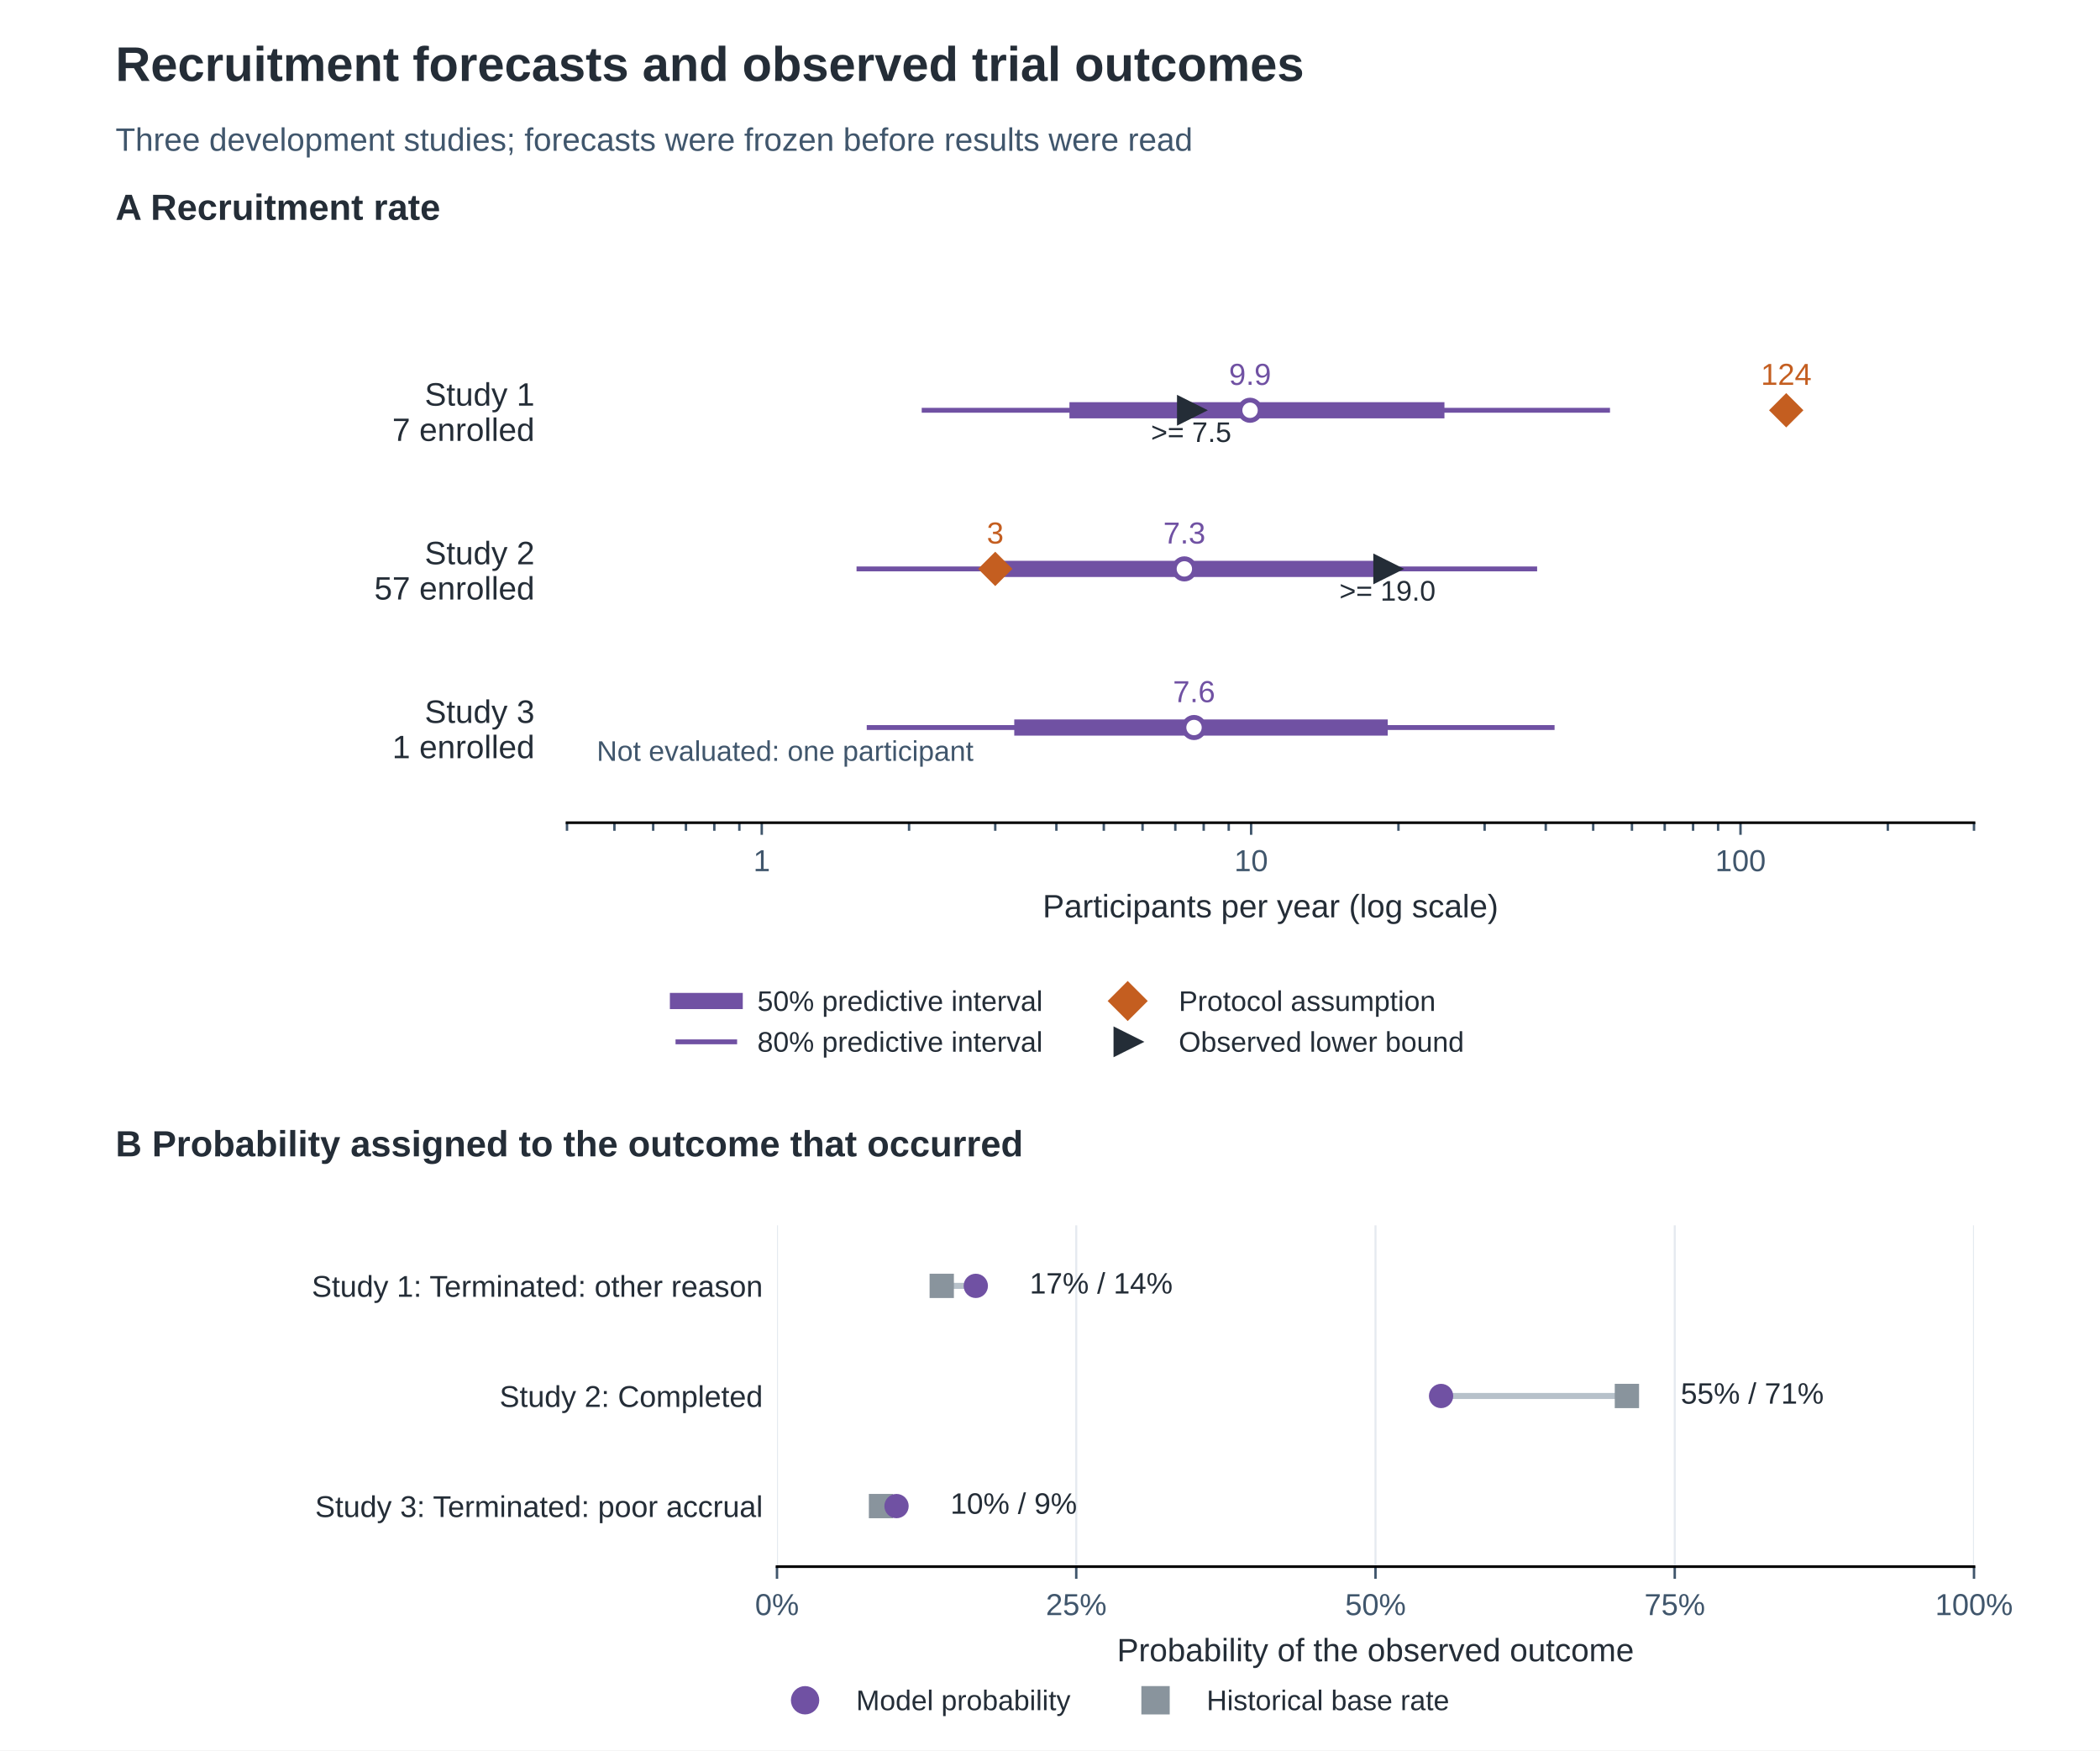
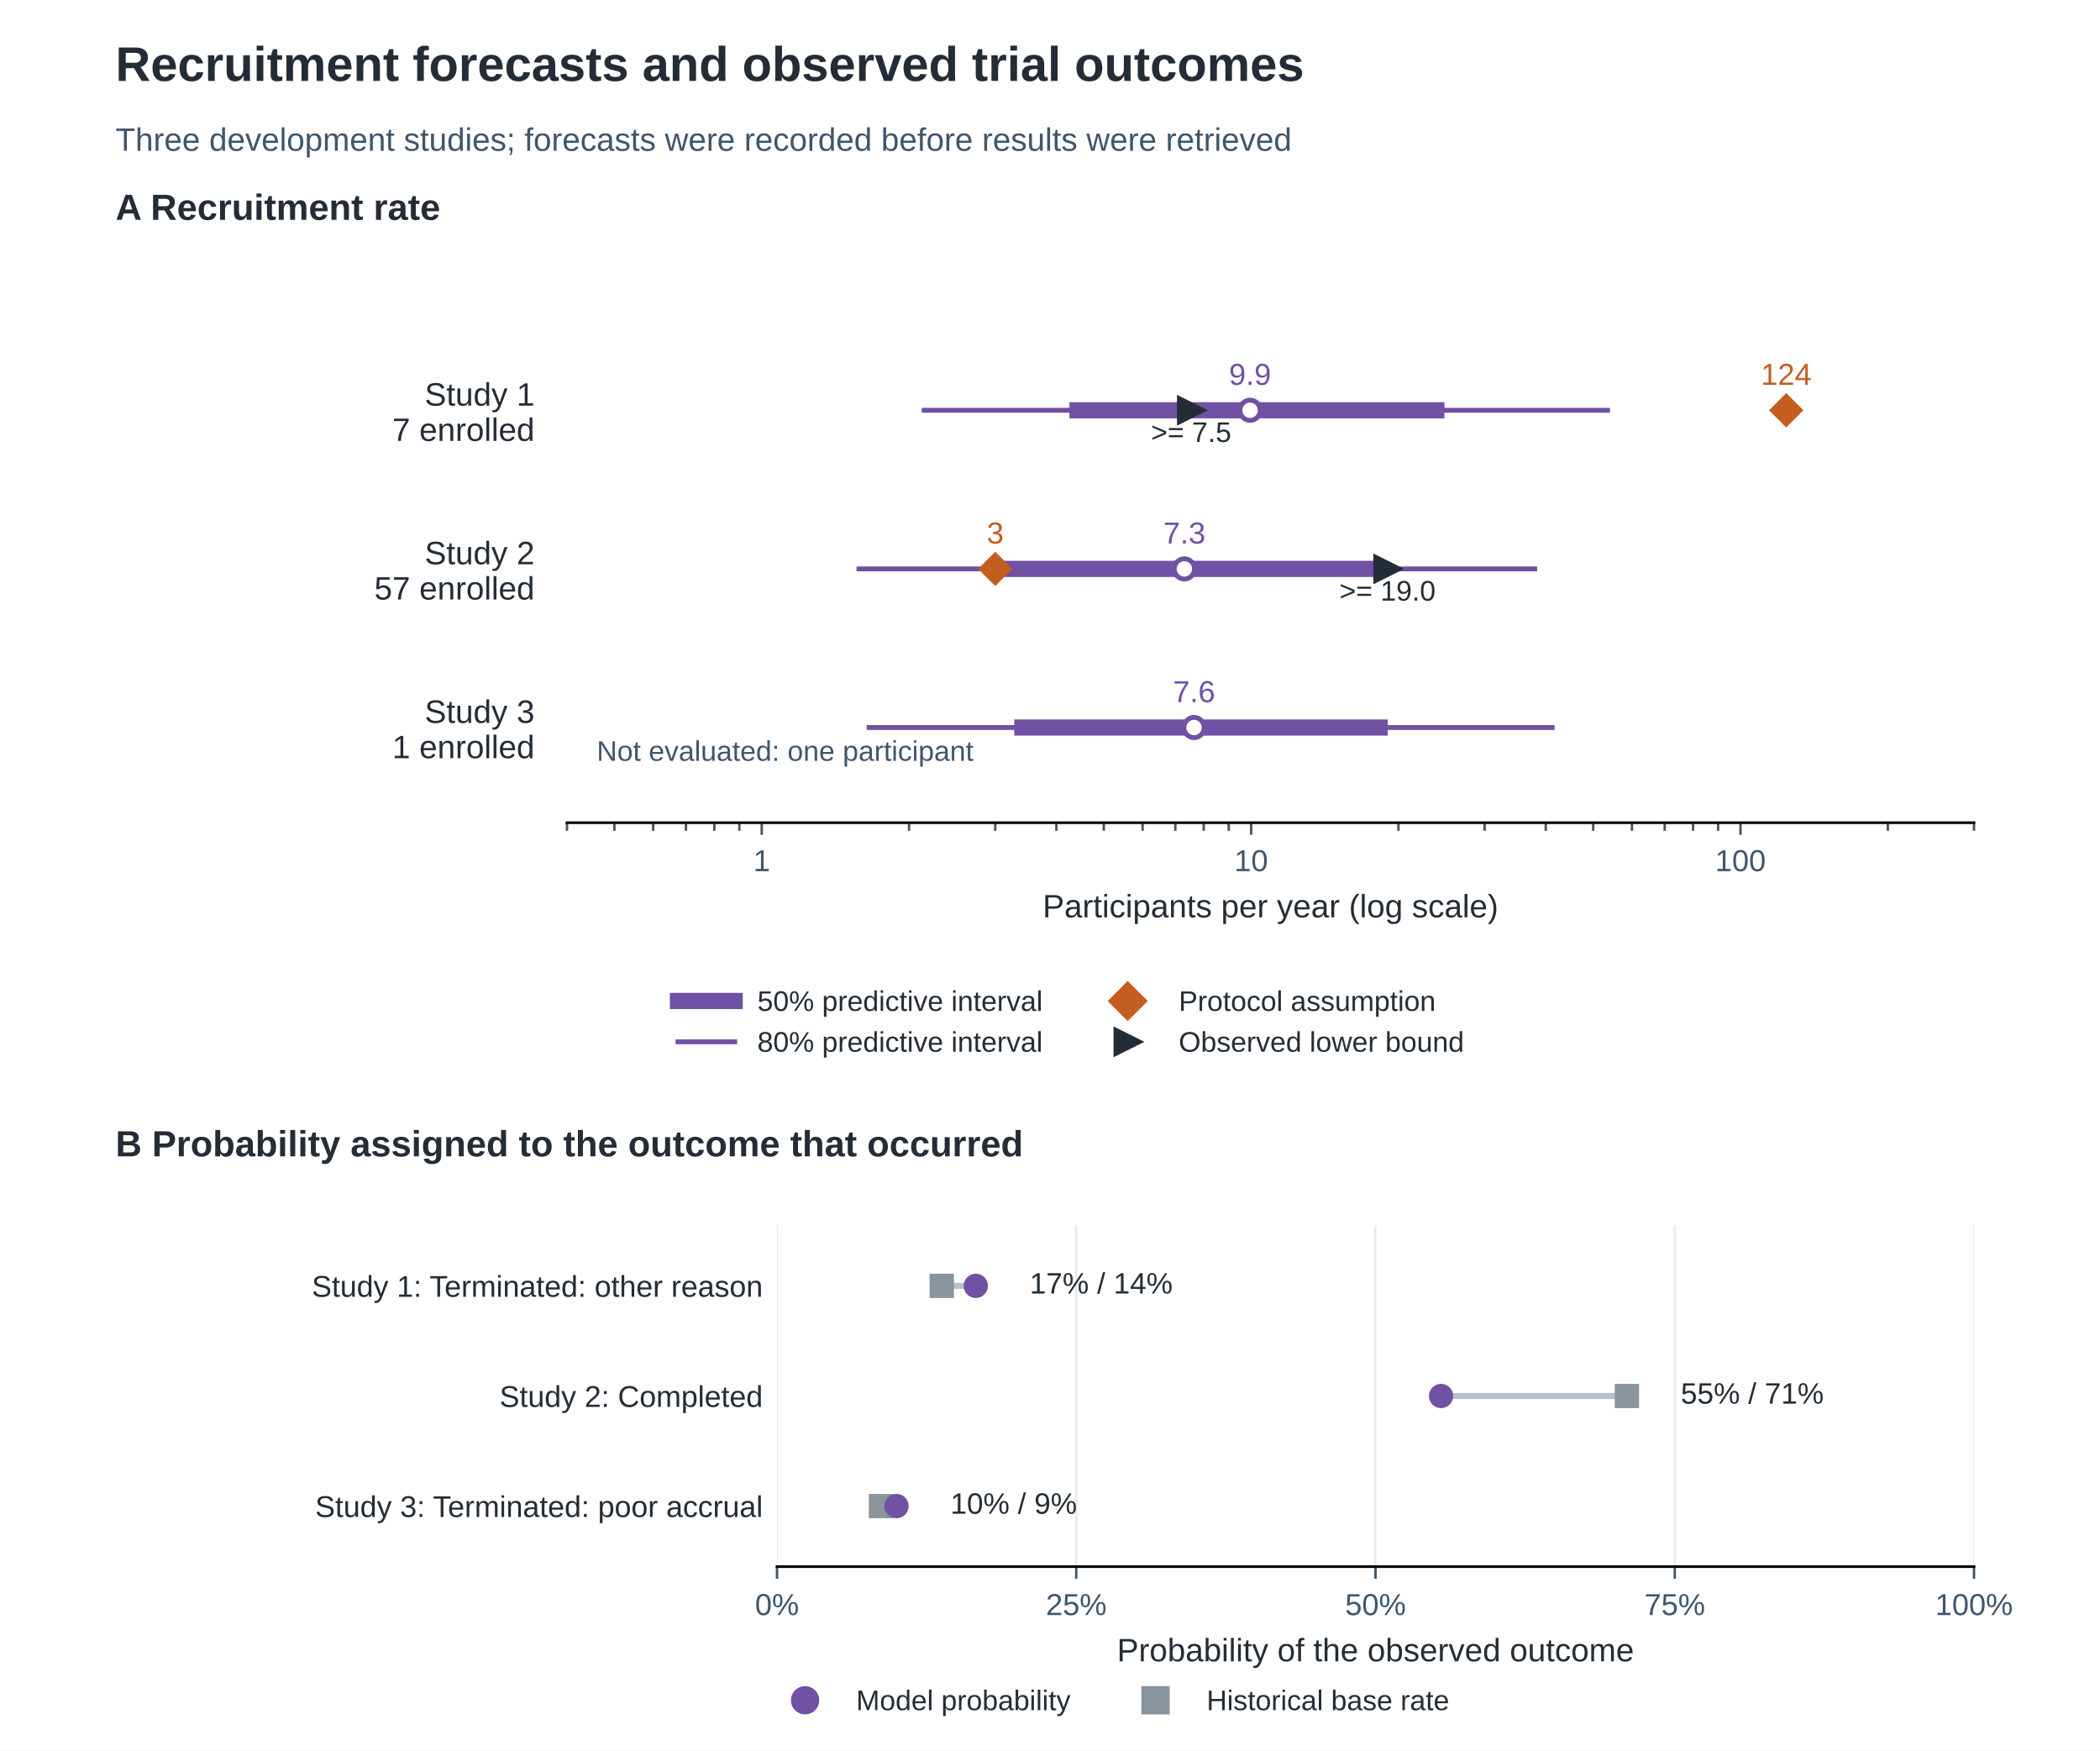
<svg xmlns="http://www.w3.org/2000/svg" xmlns:xlink="http://www.w3.org/1999/xlink" width="518.4pt" height="432pt" viewBox="0 0 518.4 432" version="1.1">
  <defs>
    <style type="text/css">*{stroke-linejoin: round; stroke-linecap: butt}</style>
  </defs>
  <g id="figure_1">
    <g id="patch_1">
      <path d="M 0 432  L 518.4 432  L 518.4 0  L 0 0  z " style="fill: #ffffff" />
    </g>
    <g id="axes_1">
      <g id="patch_2">
        <path d="M 139.968 203.04  L 487.296 203.04  L 487.296 77.76  L 139.968 77.76  z " style="fill: #ffffff" />
      </g>
      <g id="matplotlib.axis_1">
        <g id="xtick_1">
          <g id="line2d_1">
            <defs>
-               <path id="ma6a9dd9ac4" d="M 0 0  L 0 3  " style="stroke: #40566c; stroke-width: 0.6" />
+               <path id="mc6f4fa46b8" d="M 0 0  L 0 3  " style="stroke: #40566c; stroke-width: 0.6" />
            </defs>
            <g>
-               <use xlink:href="#ma6a9dd9ac4" x="188.042" y="203.04" style="fill: #40566c; stroke: #40566c; stroke-width: 0.6" />
+               <use xlink:href="#mc6f4fa46b8" x="188.042" y="203.04" style="fill: #40566c; stroke: #40566c; stroke-width: 0.6" />
            </g>
          </g>
          <g id="text_1">
            <text style="font-size: 7.5px; font-family: 'Arial', 'DejaVu Sans', sans-serif; text-anchor: middle; fill: #40566c" x="188.042" y="215" transform="rotate(-0 188.042 215.0002)">1</text>
          </g>
        </g>
        <g id="xtick_2">
          <g id="line2d_2">
            <g>
-               <use xlink:href="#ma6a9dd9ac4" x="308.849" y="203.04" style="fill: #40566c; stroke: #40566c; stroke-width: 0.6" />
+               <use xlink:href="#mc6f4fa46b8" x="308.849" y="203.04" style="fill: #40566c; stroke: #40566c; stroke-width: 0.6" />
            </g>
          </g>
          <g id="text_2">
            <text style="font-size: 7.5px; font-family: 'Arial', 'DejaVu Sans', sans-serif; text-anchor: middle; fill: #40566c" x="308.849" y="215" transform="rotate(-0 308.8492 215.0002)">10</text>
          </g>
        </g>
        <g id="xtick_3">
          <g id="line2d_3">
            <g>
-               <use xlink:href="#ma6a9dd9ac4" x="429.656" y="203.04" style="fill: #40566c; stroke: #40566c; stroke-width: 0.6" />
+               <use xlink:href="#mc6f4fa46b8" x="429.656" y="203.04" style="fill: #40566c; stroke: #40566c; stroke-width: 0.6" />
            </g>
          </g>
          <g id="text_3">
            <text style="font-size: 7.5px; font-family: 'Arial', 'DejaVu Sans', sans-serif; text-anchor: middle; fill: #40566c" x="429.656" y="215" transform="rotate(-0 429.6563 215.0002)">100</text>
          </g>
        </g>
        <g id="xtick_4">
          <g id="line2d_4">
            <defs>
-               <path id="mbec4f25520" d="M 0 0  L 0 2  " style="stroke: #40566c; stroke-width: 0.6" />
+               <path id="mb85640715a" d="M 0 0  L 0 2  " style="stroke: #40566c; stroke-width: 0.6" />
            </defs>
            <g>
-               <use xlink:href="#mbec4f25520" x="139.968" y="203.04" style="fill: #40566c; stroke: #40566c; stroke-width: 0.6" />
+               <use xlink:href="#mb85640715a" x="139.968" y="203.04" style="fill: #40566c; stroke: #40566c; stroke-width: 0.6" />
            </g>
          </g>
        </g>
        <g id="xtick_5">
          <g id="line2d_5">
            <g>
-               <use xlink:href="#mbec4f25520" x="151.675" y="203.04" style="fill: #40566c; stroke: #40566c; stroke-width: 0.6" />
+               <use xlink:href="#mb85640715a" x="151.675" y="203.04" style="fill: #40566c; stroke: #40566c; stroke-width: 0.6" />
            </g>
          </g>
        </g>
        <g id="xtick_6">
          <g id="line2d_6">
            <g>
-               <use xlink:href="#mbec4f25520" x="161.241" y="203.04" style="fill: #40566c; stroke: #40566c; stroke-width: 0.6" />
+               <use xlink:href="#mb85640715a" x="161.241" y="203.04" style="fill: #40566c; stroke: #40566c; stroke-width: 0.6" />
            </g>
          </g>
        </g>
        <g id="xtick_7">
          <g id="line2d_7">
            <g>
-               <use xlink:href="#mbec4f25520" x="169.329" y="203.04" style="fill: #40566c; stroke: #40566c; stroke-width: 0.6" />
+               <use xlink:href="#mb85640715a" x="169.329" y="203.04" style="fill: #40566c; stroke: #40566c; stroke-width: 0.6" />
            </g>
          </g>
        </g>
        <g id="xtick_8">
          <g id="line2d_8">
            <g>
-               <use xlink:href="#mbec4f25520" x="176.335" y="203.04" style="fill: #40566c; stroke: #40566c; stroke-width: 0.6" />
+               <use xlink:href="#mb85640715a" x="176.335" y="203.04" style="fill: #40566c; stroke: #40566c; stroke-width: 0.6" />
            </g>
          </g>
        </g>
        <g id="xtick_9">
          <g id="line2d_9">
            <g>
-               <use xlink:href="#mbec4f25520" x="182.514" y="203.04" style="fill: #40566c; stroke: #40566c; stroke-width: 0.6" />
+               <use xlink:href="#mb85640715a" x="182.514" y="203.04" style="fill: #40566c; stroke: #40566c; stroke-width: 0.6" />
            </g>
          </g>
        </g>
        <g id="xtick_10">
          <g id="line2d_10">
            <g>
-               <use xlink:href="#mbec4f25520" x="224.409" y="203.04" style="fill: #40566c; stroke: #40566c; stroke-width: 0.6" />
+               <use xlink:href="#mb85640715a" x="224.409" y="203.04" style="fill: #40566c; stroke: #40566c; stroke-width: 0.6" />
            </g>
          </g>
        </g>
        <g id="xtick_11">
          <g id="line2d_11">
            <g>
-               <use xlink:href="#mbec4f25520" x="245.682" y="203.04" style="fill: #40566c; stroke: #40566c; stroke-width: 0.6" />
+               <use xlink:href="#mb85640715a" x="245.682" y="203.04" style="fill: #40566c; stroke: #40566c; stroke-width: 0.6" />
            </g>
          </g>
        </g>
        <g id="xtick_12">
          <g id="line2d_12">
            <g>
-               <use xlink:href="#mbec4f25520" x="260.775" y="203.04" style="fill: #40566c; stroke: #40566c; stroke-width: 0.6" />
+               <use xlink:href="#mb85640715a" x="260.775" y="203.04" style="fill: #40566c; stroke: #40566c; stroke-width: 0.6" />
            </g>
          </g>
        </g>
        <g id="xtick_13">
          <g id="line2d_13">
            <g>
-               <use xlink:href="#mbec4f25520" x="272.483" y="203.04" style="fill: #40566c; stroke: #40566c; stroke-width: 0.6" />
+               <use xlink:href="#mb85640715a" x="272.483" y="203.04" style="fill: #40566c; stroke: #40566c; stroke-width: 0.6" />
            </g>
          </g>
        </g>
        <g id="xtick_14">
          <g id="line2d_14">
            <g>
-               <use xlink:href="#mbec4f25520" x="282.048" y="203.04" style="fill: #40566c; stroke: #40566c; stroke-width: 0.6" />
+               <use xlink:href="#mb85640715a" x="282.048" y="203.04" style="fill: #40566c; stroke: #40566c; stroke-width: 0.6" />
            </g>
          </g>
        </g>
        <g id="xtick_15">
          <g id="line2d_15">
            <g>
-               <use xlink:href="#mbec4f25520" x="290.136" y="203.04" style="fill: #40566c; stroke: #40566c; stroke-width: 0.6" />
+               <use xlink:href="#mb85640715a" x="290.136" y="203.04" style="fill: #40566c; stroke: #40566c; stroke-width: 0.6" />
            </g>
          </g>
        </g>
        <g id="xtick_16">
          <g id="line2d_16">
            <g>
-               <use xlink:href="#mbec4f25520" x="297.142" y="203.04" style="fill: #40566c; stroke: #40566c; stroke-width: 0.6" />
+               <use xlink:href="#mb85640715a" x="297.142" y="203.04" style="fill: #40566c; stroke: #40566c; stroke-width: 0.6" />
            </g>
          </g>
        </g>
        <g id="xtick_17">
          <g id="line2d_17">
            <g>
-               <use xlink:href="#mbec4f25520" x="303.321" y="203.04" style="fill: #40566c; stroke: #40566c; stroke-width: 0.6" />
+               <use xlink:href="#mb85640715a" x="303.321" y="203.04" style="fill: #40566c; stroke: #40566c; stroke-width: 0.6" />
            </g>
          </g>
        </g>
        <g id="xtick_18">
          <g id="line2d_18">
            <g>
-               <use xlink:href="#mbec4f25520" x="345.216" y="203.04" style="fill: #40566c; stroke: #40566c; stroke-width: 0.6" />
+               <use xlink:href="#mb85640715a" x="345.216" y="203.04" style="fill: #40566c; stroke: #40566c; stroke-width: 0.6" />
            </g>
          </g>
        </g>
        <g id="xtick_19">
          <g id="line2d_19">
            <g>
-               <use xlink:href="#mbec4f25520" x="366.489" y="203.04" style="fill: #40566c; stroke: #40566c; stroke-width: 0.6" />
+               <use xlink:href="#mb85640715a" x="366.489" y="203.04" style="fill: #40566c; stroke: #40566c; stroke-width: 0.6" />
            </g>
          </g>
        </g>
        <g id="xtick_20">
          <g id="line2d_20">
            <g>
-               <use xlink:href="#mbec4f25520" x="381.582" y="203.04" style="fill: #40566c; stroke: #40566c; stroke-width: 0.6" />
+               <use xlink:href="#mb85640715a" x="381.582" y="203.04" style="fill: #40566c; stroke: #40566c; stroke-width: 0.6" />
            </g>
          </g>
        </g>
        <g id="xtick_21">
          <g id="line2d_21">
            <g>
-               <use xlink:href="#mbec4f25520" x="393.29" y="203.04" style="fill: #40566c; stroke: #40566c; stroke-width: 0.6" />
+               <use xlink:href="#mb85640715a" x="393.29" y="203.04" style="fill: #40566c; stroke: #40566c; stroke-width: 0.6" />
            </g>
          </g>
        </g>
        <g id="xtick_22">
          <g id="line2d_22">
            <g>
-               <use xlink:href="#mbec4f25520" x="402.855" y="203.04" style="fill: #40566c; stroke: #40566c; stroke-width: 0.6" />
+               <use xlink:href="#mb85640715a" x="402.855" y="203.04" style="fill: #40566c; stroke: #40566c; stroke-width: 0.6" />
            </g>
          </g>
        </g>
        <g id="xtick_23">
          <g id="line2d_23">
            <g>
-               <use xlink:href="#mbec4f25520" x="410.943" y="203.04" style="fill: #40566c; stroke: #40566c; stroke-width: 0.6" />
+               <use xlink:href="#mb85640715a" x="410.943" y="203.04" style="fill: #40566c; stroke: #40566c; stroke-width: 0.6" />
            </g>
          </g>
        </g>
        <g id="xtick_24">
          <g id="line2d_24">
            <g>
-               <use xlink:href="#mbec4f25520" x="417.949" y="203.04" style="fill: #40566c; stroke: #40566c; stroke-width: 0.6" />
+               <use xlink:href="#mb85640715a" x="417.949" y="203.04" style="fill: #40566c; stroke: #40566c; stroke-width: 0.6" />
            </g>
          </g>
        </g>
        <g id="xtick_25">
          <g id="line2d_25">
            <g>
-               <use xlink:href="#mbec4f25520" x="424.129" y="203.04" style="fill: #40566c; stroke: #40566c; stroke-width: 0.6" />
+               <use xlink:href="#mb85640715a" x="424.129" y="203.04" style="fill: #40566c; stroke: #40566c; stroke-width: 0.6" />
            </g>
          </g>
        </g>
        <g id="xtick_26">
          <g id="line2d_26">
            <g>
-               <use xlink:href="#mbec4f25520" x="466.023" y="203.04" style="fill: #40566c; stroke: #40566c; stroke-width: 0.6" />
+               <use xlink:href="#mb85640715a" x="466.023" y="203.04" style="fill: #40566c; stroke: #40566c; stroke-width: 0.6" />
            </g>
          </g>
        </g>
        <g id="xtick_27">
          <g id="line2d_27">
            <g>
-               <use xlink:href="#mbec4f25520" x="487.296" y="203.04" style="fill: #40566c; stroke: #40566c; stroke-width: 0.6" />
+               <use xlink:href="#mb85640715a" x="487.296" y="203.04" style="fill: #40566c; stroke: #40566c; stroke-width: 0.6" />
            </g>
          </g>
        </g>
        <g id="text_4">
          <text style="font-size: 8px; font-family: 'Arial', 'DejaVu Sans', sans-serif; text-anchor: middle; fill: #242d37" x="313.632" y="226.403" transform="rotate(-0 313.632 226.4028)">Participants per year (log scale)</text>
        </g>
      </g>
      <g id="matplotlib.axis_2">
        <g id="ytick_1">
          <g id="line2d_28" />
          <g id="text_5">
            <text style="font-size: 8px; font-family: 'Arial', 'DejaVu Sans', sans-serif; fill: #242d37" transform="translate(104.8405 100.1083)">Study 1</text>
            <text style="font-size: 8px; font-family: 'Arial', 'DejaVu Sans', sans-serif; fill: #242d37" transform="translate(96.83425 108.8155)">7 enrolled</text>
          </g>
        </g>
        <g id="ytick_2">
          <g id="line2d_29" />
          <g id="text_6">
            <text style="font-size: 8px; font-family: 'Arial', 'DejaVu Sans', sans-serif; fill: #242d37" transform="translate(104.8405 139.2583)">Study 2</text>
            <text style="font-size: 8px; font-family: 'Arial', 'DejaVu Sans', sans-serif; fill: #242d37" transform="translate(92.3855 147.9655)">57 enrolled</text>
          </g>
        </g>
        <g id="ytick_3">
          <g id="line2d_30" />
          <g id="text_7">
            <text style="font-size: 8px; font-family: 'Arial', 'DejaVu Sans', sans-serif; fill: #242d37" transform="translate(104.8405 178.4083)">Study 3</text>
            <text style="font-size: 8px; font-family: 'Arial', 'DejaVu Sans', sans-serif; fill: #242d37" transform="translate(96.83425 187.1155)">1 enrolled</text>
          </g>
        </g>
      </g>
      <g id="line2d_31">
-         <path d="M 228.132 101.25  L 396.842 101.25  " clip-path="url(#pdd24aaadb1)" style="fill: none; stroke: #7051a3; stroke-width: 1.2; stroke-linecap: square" />
+         <path d="M 228.132 101.25  L 396.842 101.25  " clip-path="url(#pc7a1ef3917)" style="fill: none; stroke: #7051a3; stroke-width: 1.2; stroke-linecap: square" />
      </g>
      <g id="line2d_32">
-         <path d="M 265.999 101.25  L 354.571 101.25  " clip-path="url(#pdd24aaadb1)" style="fill: none; stroke: #7051a3; stroke-width: 4; stroke-linecap: square" />
+         <path d="M 265.999 101.25  L 354.571 101.25  " clip-path="url(#pc7a1ef3917)" style="fill: none; stroke: #7051a3; stroke-width: 4; stroke-linecap: square" />
      </g>
      <g id="line2d_33">
        <defs>
-           <path id="mb334a86361" d="M 0 2.5  C 0.663 2.5 1.299 2.237 1.768 1.768  C 2.237 1.299 2.5 0.663 2.5 0  C 2.5 -0.663 2.237 -1.299 1.768 -1.768  C 1.299 -2.237 0.663 -2.5 0 -2.5  C -0.663 -2.5 -1.299 -2.237 -1.768 -1.768  C -2.237 -1.299 -2.5 -0.663 -2.5 0  C -2.5 0.663 -2.237 1.299 -1.768 1.768  C -1.299 2.237 -0.663 2.5 0 2.5  z " style="stroke: #7051a3; stroke-width: 1.2" />
-         </defs>
-         <g clip-path="url(#pdd24aaadb1)">
-           <use xlink:href="#mb334a86361" x="308.585" y="101.25" style="fill: #ffffff; stroke: #7051a3; stroke-width: 1.2" />
+           <path id="me427fa1207" d="M 0 2.5  C 0.663 2.5 1.299 2.237 1.768 1.768  C 2.237 1.299 2.5 0.663 2.5 0  C 2.5 -0.663 2.237 -1.299 1.768 -1.768  C 1.299 -2.237 0.663 -2.5 0 -2.5  C -0.663 -2.5 -1.299 -2.237 -1.768 -1.768  C -2.237 -1.299 -2.5 -0.663 -2.5 0  C -2.5 0.663 -2.237 1.299 -1.768 1.768  C -1.299 2.237 -0.663 2.5 0 2.5  z " style="stroke: #7051a3; stroke-width: 1.2" />
+         </defs>
+         <g clip-path="url(#pc7a1ef3917)">
+           <use xlink:href="#me427fa1207" x="308.585" y="101.25" style="fill: #ffffff; stroke: #7051a3; stroke-width: 1.2" />
        </g>
      </g>
      <g id="line2d_34">
        <defs>
-           <path id="m583df75f60" d="M 0 3.536  L 3.536 0  L 0 -3.536  L -3.536 0  z " style="stroke: #c45e20; stroke-linejoin: miter" />
-         </defs>
-         <g clip-path="url(#pdd24aaadb1)">
-           <use xlink:href="#m583df75f60" x="440.942" y="101.25" style="fill: #c45e20; stroke: #c45e20; stroke-linejoin: miter" />
+           <path id="m07e2544d4e" d="M 0 3.536  L 3.536 0  L 0 -3.536  L -3.536 0  z " style="stroke: #c45e20; stroke-linejoin: miter" />
+         </defs>
+         <g clip-path="url(#pc7a1ef3917)">
+           <use xlink:href="#m07e2544d4e" x="440.942" y="101.25" style="fill: #c45e20; stroke: #c45e20; stroke-linejoin: miter" />
        </g>
      </g>
      <g id="line2d_35">
        <defs>
-           <path id="mb78cd6c2f0" d="M 3 0  L -3 -3  L -3 3  z " style="stroke: #242d37; stroke-linejoin: miter" />
-         </defs>
-         <g clip-path="url(#pdd24aaadb1)">
-           <use xlink:href="#mb78cd6c2f0" x="294.049" y="101.25" style="fill: #242d37; stroke: #242d37; stroke-linejoin: miter" />
+           <path id="m8e702a0d52" d="M 3 0  L -3 -3  L -3 3  z " style="stroke: #242d37; stroke-linejoin: miter" />
+         </defs>
+         <g clip-path="url(#pc7a1ef3917)">
+           <use xlink:href="#m8e702a0d52" x="294.049" y="101.25" style="fill: #242d37; stroke: #242d37; stroke-linejoin: miter" />
        </g>
      </g>
      <g id="line2d_36">
-         <path d="M 212.042 140.4  L 378.852 140.4  " clip-path="url(#pdd24aaadb1)" style="fill: none; stroke: #7051a3; stroke-width: 1.2; stroke-linecap: square" />
+         <path d="M 212.042 140.4  L 378.852 140.4  " clip-path="url(#pc7a1ef3917)" style="fill: none; stroke: #7051a3; stroke-width: 1.2; stroke-linecap: square" />
      </g>
      <g id="line2d_37">
-         <path d="M 248.251 140.4  L 337.959 140.4  " clip-path="url(#pdd24aaadb1)" style="fill: none; stroke: #7051a3; stroke-width: 4; stroke-linecap: square" />
+         <path d="M 248.251 140.4  L 337.959 140.4  " clip-path="url(#pc7a1ef3917)" style="fill: none; stroke: #7051a3; stroke-width: 4; stroke-linecap: square" />
      </g>
      <g id="line2d_38">
-         <g clip-path="url(#pdd24aaadb1)">
-           <use xlink:href="#mb334a86361" x="292.368" y="140.4" style="fill: #ffffff; stroke: #7051a3; stroke-width: 1.2" />
+         <g clip-path="url(#pc7a1ef3917)">
+           <use xlink:href="#me427fa1207" x="292.368" y="140.4" style="fill: #ffffff; stroke: #7051a3; stroke-width: 1.2" />
        </g>
      </g>
      <g id="line2d_39">
-         <g clip-path="url(#pdd24aaadb1)">
-           <use xlink:href="#m583df75f60" x="245.682" y="140.4" style="fill: #c45e20; stroke: #c45e20; stroke-linejoin: miter" />
+         <g clip-path="url(#pc7a1ef3917)">
+           <use xlink:href="#m07e2544d4e" x="245.682" y="140.4" style="fill: #c45e20; stroke: #c45e20; stroke-linejoin: miter" />
        </g>
      </g>
      <g id="line2d_40">
-         <g clip-path="url(#pdd24aaadb1)">
-           <use xlink:href="#mb78cd6c2f0" x="342.513" y="140.4" style="fill: #242d37; stroke: #242d37; stroke-linejoin: miter" />
+         <g clip-path="url(#pc7a1ef3917)">
+           <use xlink:href="#m8e702a0d52" x="342.513" y="140.4" style="fill: #242d37; stroke: #242d37; stroke-linejoin: miter" />
        </g>
      </g>
      <g id="line2d_41">
-         <path d="M 214.56 179.55  L 383.155 179.55  " clip-path="url(#pdd24aaadb1)" style="fill: none; stroke: #7051a3; stroke-width: 1.2; stroke-linecap: square" />
+         <path d="M 214.56 179.55  L 383.155 179.55  " clip-path="url(#pc7a1ef3917)" style="fill: none; stroke: #7051a3; stroke-width: 1.2; stroke-linecap: square" />
      </g>
      <g id="line2d_42">
-         <path d="M 252.375 179.55  L 340.573 179.55  " clip-path="url(#pdd24aaadb1)" style="fill: none; stroke: #7051a3; stroke-width: 4; stroke-linecap: square" />
+         <path d="M 252.375 179.55  L 340.573 179.55  " clip-path="url(#pc7a1ef3917)" style="fill: none; stroke: #7051a3; stroke-width: 4; stroke-linecap: square" />
      </g>
      <g id="line2d_43">
-         <g clip-path="url(#pdd24aaadb1)">
-           <use xlink:href="#mb334a86361" x="294.754" y="179.55" style="fill: #ffffff; stroke: #7051a3; stroke-width: 1.2" />
+         <g clip-path="url(#pc7a1ef3917)">
+           <use xlink:href="#me427fa1207" x="294.754" y="179.55" style="fill: #ffffff; stroke: #7051a3; stroke-width: 1.2" />
        </g>
      </g>
      <g id="patch_3">
        <path d="M 139.968 203.04  L 487.296 203.04  " style="fill: none; stroke: #000000; stroke-width: 0.65; stroke-linejoin: miter; stroke-linecap: square" />
      </g>
      <g id="text_8">
        <text style="font-size: 7.5px; font-family: 'Arial', 'DejaVu Sans', sans-serif; text-anchor: middle; fill: #7051a3" x="308.585" y="94.986" transform="rotate(-0 308.5851 94.986)">9.9</text>
      </g>
      <g id="text_9">
        <text style="font-size: 7.5px; font-family: 'Arial', 'DejaVu Sans', sans-serif; text-anchor: middle; fill: #c45e20" x="440.942" y="94.986" transform="rotate(-0 440.9423 94.986)">124</text>
      </g>
      <g id="text_10">
        <text style="font-size: 7px; font-family: 'Arial', 'DejaVu Sans', sans-serif; text-anchor: middle; fill: #242d37" x="294.049" y="109.08" transform="rotate(-0 294.0489 109.08)">&gt;= 7.5</text>
      </g>
      <g id="text_11">
        <text style="font-size: 7.5px; font-family: 'Arial', 'DejaVu Sans', sans-serif; text-anchor: middle; fill: #7051a3" x="292.368" y="134.136" transform="rotate(-0 292.3681 134.136)">7.3</text>
      </g>
      <g id="text_12">
        <text style="font-size: 7.5px; font-family: 'Arial', 'DejaVu Sans', sans-serif; text-anchor: middle; fill: #c45e20" x="245.682" y="134.136" transform="rotate(-0 245.6817 134.136)">3</text>
      </g>
      <g id="text_13">
        <text style="font-size: 7px; font-family: 'Arial', 'DejaVu Sans', sans-serif; text-anchor: middle; fill: #242d37" x="342.513" y="148.23" transform="rotate(-0 342.5126 148.23)">&gt;= 19.0</text>
      </g>
      <g id="text_14">
        <text style="font-size: 7.5px; font-family: 'Arial', 'DejaVu Sans', sans-serif; text-anchor: middle; fill: #7051a3" x="294.754" y="173.286" transform="rotate(-0 294.7544 173.286)">7.6</text>
      </g>
      <g id="text_15">
        <text style="font-size: 7px; font-family: 'Arial', 'DejaVu Sans', sans-serif; text-anchor: start; fill: #40566c" x="147.301" y="187.772" transform="rotate(-0 147.3007 187.7715)">Not evaluated: one participant</text>
      </g>
    </g>
    <g id="axes_2">
      <g id="patch_4">
        <path d="M 191.808 386.64  L 487.296 386.64  L 487.296 302.4  L 191.808 302.4  z " style="fill: #ffffff" />
      </g>
      <g id="matplotlib.axis_3">
        <g id="xtick_28">
          <g id="line2d_44">
-             <path d="M 191.808 386.64  L 191.808 302.4  " clip-path="url(#pf1351f5b31)" style="fill: none; stroke: #e5eaf0; stroke-width: 0.5; stroke-linecap: square" />
+             <path d="M 191.808 386.64  L 191.808 302.4  " clip-path="url(#p2a5428a954)" style="fill: none; stroke: #e5eaf0; stroke-width: 0.5; stroke-linecap: square" />
          </g>
          <g id="line2d_45">
            <g>
-               <use xlink:href="#ma6a9dd9ac4" x="191.808" y="386.64" style="fill: #40566c; stroke: #40566c; stroke-width: 0.6" />
+               <use xlink:href="#mc6f4fa46b8" x="191.808" y="386.64" style="fill: #40566c; stroke: #40566c; stroke-width: 0.6" />
            </g>
          </g>
          <g id="text_16">
            <text style="font-size: 7.5px; font-family: 'Arial', 'DejaVu Sans', sans-serif; text-anchor: middle; fill: #40566c" x="191.808" y="398.6" transform="rotate(-0 191.808 398.6002)">0%</text>
          </g>
        </g>
        <g id="xtick_29">
          <g id="line2d_46">
-             <path d="M 265.68 386.64  L 265.68 302.4  " clip-path="url(#pf1351f5b31)" style="fill: none; stroke: #e5eaf0; stroke-width: 0.5; stroke-linecap: square" />
+             <path d="M 265.68 386.64  L 265.68 302.4  " clip-path="url(#p2a5428a954)" style="fill: none; stroke: #e5eaf0; stroke-width: 0.5; stroke-linecap: square" />
          </g>
          <g id="line2d_47">
            <g>
-               <use xlink:href="#ma6a9dd9ac4" x="265.68" y="386.64" style="fill: #40566c; stroke: #40566c; stroke-width: 0.6" />
+               <use xlink:href="#mc6f4fa46b8" x="265.68" y="386.64" style="fill: #40566c; stroke: #40566c; stroke-width: 0.6" />
            </g>
          </g>
          <g id="text_17">
            <text style="font-size: 7.5px; font-family: 'Arial', 'DejaVu Sans', sans-serif; text-anchor: middle; fill: #40566c" x="265.68" y="398.6" transform="rotate(-0 265.68 398.6002)">25%</text>
          </g>
        </g>
        <g id="xtick_30">
          <g id="line2d_48">
-             <path d="M 339.552 386.64  L 339.552 302.4  " clip-path="url(#pf1351f5b31)" style="fill: none; stroke: #e5eaf0; stroke-width: 0.5; stroke-linecap: square" />
+             <path d="M 339.552 386.64  L 339.552 302.4  " clip-path="url(#p2a5428a954)" style="fill: none; stroke: #e5eaf0; stroke-width: 0.5; stroke-linecap: square" />
          </g>
          <g id="line2d_49">
            <g>
-               <use xlink:href="#ma6a9dd9ac4" x="339.552" y="386.64" style="fill: #40566c; stroke: #40566c; stroke-width: 0.6" />
+               <use xlink:href="#mc6f4fa46b8" x="339.552" y="386.64" style="fill: #40566c; stroke: #40566c; stroke-width: 0.6" />
            </g>
          </g>
          <g id="text_18">
            <text style="font-size: 7.5px; font-family: 'Arial', 'DejaVu Sans', sans-serif; text-anchor: middle; fill: #40566c" x="339.552" y="398.6" transform="rotate(-0 339.552 398.6002)">50%</text>
          </g>
        </g>
        <g id="xtick_31">
          <g id="line2d_50">
-             <path d="M 413.424 386.64  L 413.424 302.4  " clip-path="url(#pf1351f5b31)" style="fill: none; stroke: #e5eaf0; stroke-width: 0.5; stroke-linecap: square" />
+             <path d="M 413.424 386.64  L 413.424 302.4  " clip-path="url(#p2a5428a954)" style="fill: none; stroke: #e5eaf0; stroke-width: 0.5; stroke-linecap: square" />
          </g>
          <g id="line2d_51">
            <g>
-               <use xlink:href="#ma6a9dd9ac4" x="413.424" y="386.64" style="fill: #40566c; stroke: #40566c; stroke-width: 0.6" />
+               <use xlink:href="#mc6f4fa46b8" x="413.424" y="386.64" style="fill: #40566c; stroke: #40566c; stroke-width: 0.6" />
            </g>
          </g>
          <g id="text_19">
            <text style="font-size: 7.5px; font-family: 'Arial', 'DejaVu Sans', sans-serif; text-anchor: middle; fill: #40566c" x="413.424" y="398.6" transform="rotate(-0 413.424 398.6002)">75%</text>
          </g>
        </g>
        <g id="xtick_32">
          <g id="line2d_52">
-             <path d="M 487.296 386.64  L 487.296 302.4  " clip-path="url(#pf1351f5b31)" style="fill: none; stroke: #e5eaf0; stroke-width: 0.5; stroke-linecap: square" />
+             <path d="M 487.296 386.64  L 487.296 302.4  " clip-path="url(#p2a5428a954)" style="fill: none; stroke: #e5eaf0; stroke-width: 0.5; stroke-linecap: square" />
          </g>
          <g id="line2d_53">
            <g>
-               <use xlink:href="#ma6a9dd9ac4" x="487.296" y="386.64" style="fill: #40566c; stroke: #40566c; stroke-width: 0.6" />
+               <use xlink:href="#mc6f4fa46b8" x="487.296" y="386.64" style="fill: #40566c; stroke: #40566c; stroke-width: 0.6" />
            </g>
          </g>
          <g id="text_20">
            <text style="font-size: 7.5px; font-family: 'Arial', 'DejaVu Sans', sans-serif; text-anchor: middle; fill: #40566c" x="487.296" y="398.6" transform="rotate(-0 487.296 398.6002)">100%</text>
          </g>
        </g>
        <g id="text_21">
          <text style="font-size: 8px; font-family: 'Arial', 'DejaVu Sans', sans-serif; text-anchor: middle; fill: #242d37" x="339.552" y="410.003" transform="rotate(-0 339.552 410.0028)">Probability of the observed outcome</text>
        </g>
      </g>
      <g id="matplotlib.axis_4">
        <g id="ytick_4">
          <g id="line2d_54" />
          <g id="text_22">
            <text style="font-size: 7.4px; font-family: 'Arial', 'DejaVu Sans', sans-serif; text-anchor: end; fill: #242d37" x="188.308" y="320.04" transform="rotate(-0 188.308 320.0395)">Study 1: Terminated: other reason</text>
          </g>
        </g>
        <g id="ytick_5">
          <g id="line2d_55" />
          <g id="text_23">
            <text style="font-size: 7.4px; font-family: 'Arial', 'DejaVu Sans', sans-serif; text-anchor: end; fill: #242d37" x="188.308" y="347.214" transform="rotate(-0 188.308 347.2137)">Study 2: Completed</text>
          </g>
        </g>
        <g id="ytick_6">
          <g id="line2d_56" />
          <g id="text_24">
            <text style="font-size: 7.4px; font-family: 'Arial', 'DejaVu Sans', sans-serif; text-anchor: end; fill: #242d37" x="188.308" y="374.388" transform="rotate(-0 188.308 374.3879)">Study 3: Terminated: poor accrual</text>
          </g>
        </g>
      </g>
      <g id="line2d_57">
-         <path d="M 240.882 317.346  L 232.475 317.346  " clip-path="url(#pf1351f5b31)" style="fill: none; stroke: #b7c1ca; stroke-width: 1.5; stroke-linecap: square" />
+         <path d="M 240.882 317.346  L 232.475 317.346  " clip-path="url(#p2a5428a954)" style="fill: none; stroke: #b7c1ca; stroke-width: 1.5; stroke-linecap: square" />
      </g>
      <g id="line2d_58">
        <defs>
-           <path id="md215bad3a4" d="M -2.5 2.5  L 2.5 2.5  L 2.5 -2.5  L -2.5 -2.5  z " style="stroke: #89949d; stroke-linejoin: miter" />
-         </defs>
-         <g clip-path="url(#pf1351f5b31)">
-           <use xlink:href="#md215bad3a4" x="232.475" y="317.346" style="fill: #89949d; stroke: #89949d; stroke-linejoin: miter" />
+           <path id="mc3ab0a2734" d="M -2.5 2.5  L 2.5 2.5  L 2.5 -2.5  L -2.5 -2.5  z " style="stroke: #89949d; stroke-linejoin: miter" />
+         </defs>
+         <g clip-path="url(#p2a5428a954)">
+           <use xlink:href="#mc3ab0a2734" x="232.475" y="317.346" style="fill: #89949d; stroke: #89949d; stroke-linejoin: miter" />
        </g>
      </g>
      <g id="line2d_59">
        <defs>
-           <path id="medbe8e00d6" d="M 0 2.5  C 0.663 2.5 1.299 2.237 1.768 1.768  C 2.237 1.299 2.5 0.663 2.5 0  C 2.5 -0.663 2.237 -1.299 1.768 -1.768  C 1.299 -2.237 0.663 -2.5 0 -2.5  C -0.663 -2.5 -1.299 -2.237 -1.768 -1.768  C -2.237 -1.299 -2.5 -0.663 -2.5 0  C -2.5 0.663 -2.237 1.299 -1.768 1.768  C -1.299 2.237 -0.663 2.5 0 2.5  z " style="stroke: #7051a3" />
-         </defs>
-         <g clip-path="url(#pf1351f5b31)">
-           <use xlink:href="#medbe8e00d6" x="240.882" y="317.346" style="fill: #7051a3; stroke: #7051a3" />
+           <path id="m468f38fcb1" d="M 0 2.5  C 0.663 2.5 1.299 2.237 1.768 1.768  C 2.237 1.299 2.5 0.663 2.5 0  C 2.5 -0.663 2.237 -1.299 1.768 -1.768  C 1.299 -2.237 0.663 -2.5 0 -2.5  C -0.663 -2.5 -1.299 -2.237 -1.768 -1.768  C -2.237 -1.299 -2.5 -0.663 -2.5 0  C -2.5 0.663 -2.237 1.299 -1.768 1.768  C -1.299 2.237 -0.663 2.5 0 2.5  z " style="stroke: #7051a3" />
+         </defs>
+         <g clip-path="url(#p2a5428a954)">
+           <use xlink:href="#m468f38fcb1" x="240.882" y="317.346" style="fill: #7051a3; stroke: #7051a3" />
        </g>
      </g>
      <g id="line2d_60">
-         <path d="M 355.737 344.52  L 401.615 344.52  " clip-path="url(#pf1351f5b31)" style="fill: none; stroke: #b7c1ca; stroke-width: 1.5; stroke-linecap: square" />
+         <path d="M 355.737 344.52  L 401.615 344.52  " clip-path="url(#p2a5428a954)" style="fill: none; stroke: #b7c1ca; stroke-width: 1.5; stroke-linecap: square" />
      </g>
      <g id="line2d_61">
-         <g clip-path="url(#pf1351f5b31)">
-           <use xlink:href="#md215bad3a4" x="401.615" y="344.52" style="fill: #89949d; stroke: #89949d; stroke-linejoin: miter" />
+         <g clip-path="url(#p2a5428a954)">
+           <use xlink:href="#mc3ab0a2734" x="401.615" y="344.52" style="fill: #89949d; stroke: #89949d; stroke-linejoin: miter" />
        </g>
      </g>
      <g id="line2d_62">
-         <g clip-path="url(#pf1351f5b31)">
-           <use xlink:href="#medbe8e00d6" x="355.737" y="344.52" style="fill: #7051a3; stroke: #7051a3" />
+         <g clip-path="url(#p2a5428a954)">
+           <use xlink:href="#m468f38fcb1" x="355.737" y="344.52" style="fill: #7051a3; stroke: #7051a3" />
        </g>
      </g>
      <g id="line2d_63">
-         <path d="M 221.314 371.694  L 217.484 371.694  " clip-path="url(#pf1351f5b31)" style="fill: none; stroke: #b7c1ca; stroke-width: 1.5; stroke-linecap: square" />
+         <path d="M 221.314 371.694  L 217.484 371.694  " clip-path="url(#p2a5428a954)" style="fill: none; stroke: #b7c1ca; stroke-width: 1.5; stroke-linecap: square" />
      </g>
      <g id="line2d_64">
-         <g clip-path="url(#pf1351f5b31)">
-           <use xlink:href="#md215bad3a4" x="217.484" y="371.694" style="fill: #89949d; stroke: #89949d; stroke-linejoin: miter" />
+         <g clip-path="url(#p2a5428a954)">
+           <use xlink:href="#mc3ab0a2734" x="217.484" y="371.694" style="fill: #89949d; stroke: #89949d; stroke-linejoin: miter" />
        </g>
      </g>
      <g id="line2d_65">
-         <g clip-path="url(#pf1351f5b31)">
-           <use xlink:href="#medbe8e00d6" x="221.314" y="371.694" style="fill: #7051a3; stroke: #7051a3" />
+         <g clip-path="url(#p2a5428a954)">
+           <use xlink:href="#m468f38fcb1" x="221.314" y="371.694" style="fill: #7051a3; stroke: #7051a3" />
        </g>
      </g>
      <g id="patch_5">
        <path d="M 191.808 386.64  L 487.296 386.64  " style="fill: none; stroke: #000000; stroke-width: 0.65; stroke-linejoin: miter; stroke-linecap: square" />
      </g>
      <g id="text_25">
        <text style="font-size: 7.3px; font-family: 'Arial', 'DejaVu Sans', sans-serif; text-anchor: start; fill: #242d37" x="254.179" y="319.235" transform="rotate(-0 254.179 319.235)">17% / 14%</text>
      </g>
      <g id="text_26">
        <text style="font-size: 7.3px; font-family: 'Arial', 'DejaVu Sans', sans-serif; text-anchor: start; fill: #242d37" x="414.912" y="346.409" transform="rotate(-0 414.9123 346.4092)">55% / 71%</text>
      </g>
      <g id="text_27">
        <text style="font-size: 7.3px; font-family: 'Arial', 'DejaVu Sans', sans-serif; text-anchor: start; fill: #242d37" x="234.611" y="373.583" transform="rotate(-0 234.6114 373.5834)">10% / 9%</text>
      </g>
    </g>
    <g id="text_28">
      <text style="font-weight: 700; font-size: 12px; font-family: 'Arial', 'DejaVu Sans', sans-serif; text-anchor: start; fill: #242d37" x="28.512" y="19.968" transform="rotate(-0 28.512 19.96833)">Recruitment forecasts and observed trial outcomes</text>
    </g>
    <g id="text_29">
-       <text style="font-size: 8px; font-family: 'Arial', 'DejaVu Sans', sans-serif; text-anchor: start; fill: #40566c" x="28.512" y="37.216" transform="rotate(-0 28.512 37.21622)">Three development studies; forecasts were frozen before results were read</text>
+       <text style="font-size: 8px; font-family: 'Arial', 'DejaVu Sans', sans-serif; text-anchor: start; fill: #40566c" x="28.512" y="37.216" transform="rotate(-0 28.512 37.21622)">Three development studies; forecasts were recorded before results were retrieved</text>
    </g>
    <g id="text_30">
      <text style="font-weight: 700; font-size: 9px; font-family: 'Arial', 'DejaVu Sans', sans-serif; text-anchor: start; fill: #242d37" x="28.512" y="54.266" transform="rotate(-0 28.512 54.26596)">A  Recruitment rate</text>
    </g>
    <g id="text_31">
      <text style="font-weight: 700; font-size: 9px; font-family: 'Arial', 'DejaVu Sans', sans-serif; text-anchor: start; fill: #242d37" x="28.512" y="285.386" transform="rotate(-0 28.512 285.3858)">B  Probability assigned to the outcome that occurred</text>
    </g>
    <g id="legend_1">
      <g id="line2d_66">
        <path d="M 167.361 247.045  L 174.361 247.045  L 181.361 247.045  " style="fill: none; stroke: #7051a3; stroke-width: 4; stroke-linecap: square" />
      </g>
      <g id="text_32">
        <text style="font-size: 7px; font-family: 'Arial', 'DejaVu Sans', sans-serif; text-anchor: start; fill: #242d37" x="186.961" y="249.495" transform="rotate(-0 186.9613 249.4949)">50% predictive interval</text>
      </g>
      <g id="line2d_67">
        <path d="M 167.361 257.114  L 174.361 257.114  L 181.361 257.114  " style="fill: none; stroke: #7051a3; stroke-width: 1.2; stroke-linecap: square" />
      </g>
      <g id="text_33">
        <text style="font-size: 7px; font-family: 'Arial', 'DejaVu Sans', sans-serif; text-anchor: start; fill: #242d37" x="186.961" y="259.564" transform="rotate(-0 186.9613 259.5642)">80% predictive interval</text>
      </g>
      <g id="line2d_68">
        <defs>
-           <path id="ma4f189bc9b" d="M 0 4.243  L 4.243 0  L 0 -4.243  L -4.243 0  z " style="stroke: #c45e20; stroke-linejoin: miter" />
+           <path id="ma5275da224" d="M 0 4.243  L 4.243 0  L 0 -4.243  L -4.243 0  z " style="stroke: #c45e20; stroke-linejoin: miter" />
        </defs>
        <g>
-           <use xlink:href="#ma4f189bc9b" x="278.381" y="247.045" style="fill: #c45e20; stroke: #c45e20; stroke-linejoin: miter" />
+           <use xlink:href="#ma5275da224" x="278.381" y="247.045" style="fill: #c45e20; stroke: #c45e20; stroke-linejoin: miter" />
        </g>
      </g>
      <g id="text_34">
        <text style="font-size: 7px; font-family: 'Arial', 'DejaVu Sans', sans-serif; text-anchor: start; fill: #242d37" x="290.981" y="249.495" transform="rotate(-0 290.9813 249.4949)">Protocol assumption</text>
      </g>
      <g id="line2d_69">
        <g>
-           <use xlink:href="#mb78cd6c2f0" x="278.381" y="257.118" style="fill: #242d37; stroke: #242d37; stroke-linejoin: miter" />
+           <use xlink:href="#m8e702a0d52" x="278.381" y="257.118" style="fill: #242d37; stroke: #242d37; stroke-linejoin: miter" />
        </g>
      </g>
      <g id="text_35">
        <text style="font-size: 7px; font-family: 'Arial', 'DejaVu Sans', sans-serif; text-anchor: start; fill: #242d37" x="290.981" y="259.568" transform="rotate(-0 290.9813 259.5682)">Observed lower bound</text>
      </g>
    </g>
    <g id="legend_2">
      <g id="line2d_70">
        <defs>
-           <path id="m97158c1f42" d="M 0 3  C 0.796 3 1.559 2.684 2.121 2.121  C 2.684 1.559 3 0.796 3 0  C 3 -0.796 2.684 -1.559 2.121 -2.121  C 1.559 -2.684 0.796 -3 0 -3  C -0.796 -3 -1.559 -2.684 -2.121 -2.121  C -2.684 -1.559 -3 -0.796 -3 0  C -3 0.796 -2.684 1.559 -2.121 2.121  C -1.559 2.684 -0.796 3 0 3  z " style="stroke: #7051a3" />
+           <path id="m91e06adf81" d="M 0 3  C 0.796 3 1.559 2.684 2.121 2.121  C 2.684 1.559 3 0.796 3 0  C 3 -0.796 2.684 -1.559 2.121 -2.121  C 1.559 -2.684 0.796 -3 0 -3  C -0.796 -3 -1.559 -2.684 -2.121 -2.121  C -2.684 -1.559 -3 -0.796 -3 0  C -3 0.796 -2.684 1.559 -2.121 2.121  C -1.559 2.684 -0.796 3 0 3  z " style="stroke: #7051a3" />
        </defs>
        <g>
-           <use xlink:href="#m97158c1f42" x="198.74" y="419.617" style="fill: #7051a3; stroke: #7051a3" />
+           <use xlink:href="#m91e06adf81" x="198.74" y="419.617" style="fill: #7051a3; stroke: #7051a3" />
        </g>
      </g>
      <g id="text_36">
        <text style="font-size: 7px; font-family: 'Arial', 'DejaVu Sans', sans-serif; text-anchor: start; fill: #242d37" x="211.34" y="422.067" transform="rotate(-0 211.3402 422.0667)">Model probability</text>
      </g>
      <g id="line2d_71">
        <defs>
-           <path id="ma152e2ae85" d="M -3 3  L 3 3  L 3 -3  L -3 -3  z " style="stroke: #89949d; stroke-linejoin: miter" />
+           <path id="m9ee999e4a8" d="M -3 3  L 3 3  L 3 -3  L -3 -3  z " style="stroke: #89949d; stroke-linejoin: miter" />
        </defs>
        <g>
-           <use xlink:href="#ma152e2ae85" x="285.254" y="419.617" style="fill: #89949d; stroke: #89949d; stroke-linejoin: miter" />
+           <use xlink:href="#m9ee999e4a8" x="285.254" y="419.617" style="fill: #89949d; stroke: #89949d; stroke-linejoin: miter" />
        </g>
      </g>
      <g id="text_37">
        <text style="font-size: 7px; font-family: 'Arial', 'DejaVu Sans', sans-serif; text-anchor: start; fill: #242d37" x="297.854" y="422.067" transform="rotate(-0 297.8536 422.0667)">Historical base rate</text>
      </g>
    </g>
  </g>
  <defs>
-     <clipPath id="pdd24aaadb1">
+     <clipPath id="pc7a1ef3917">
      <rect x="139.968" y="77.76" width="347.328" height="125.28" />
    </clipPath>
-     <clipPath id="pf1351f5b31">
+     <clipPath id="p2a5428a954">
      <rect x="191.808" y="302.4" width="295.488" height="84.24" />
    </clipPath>
  </defs>
</svg>
